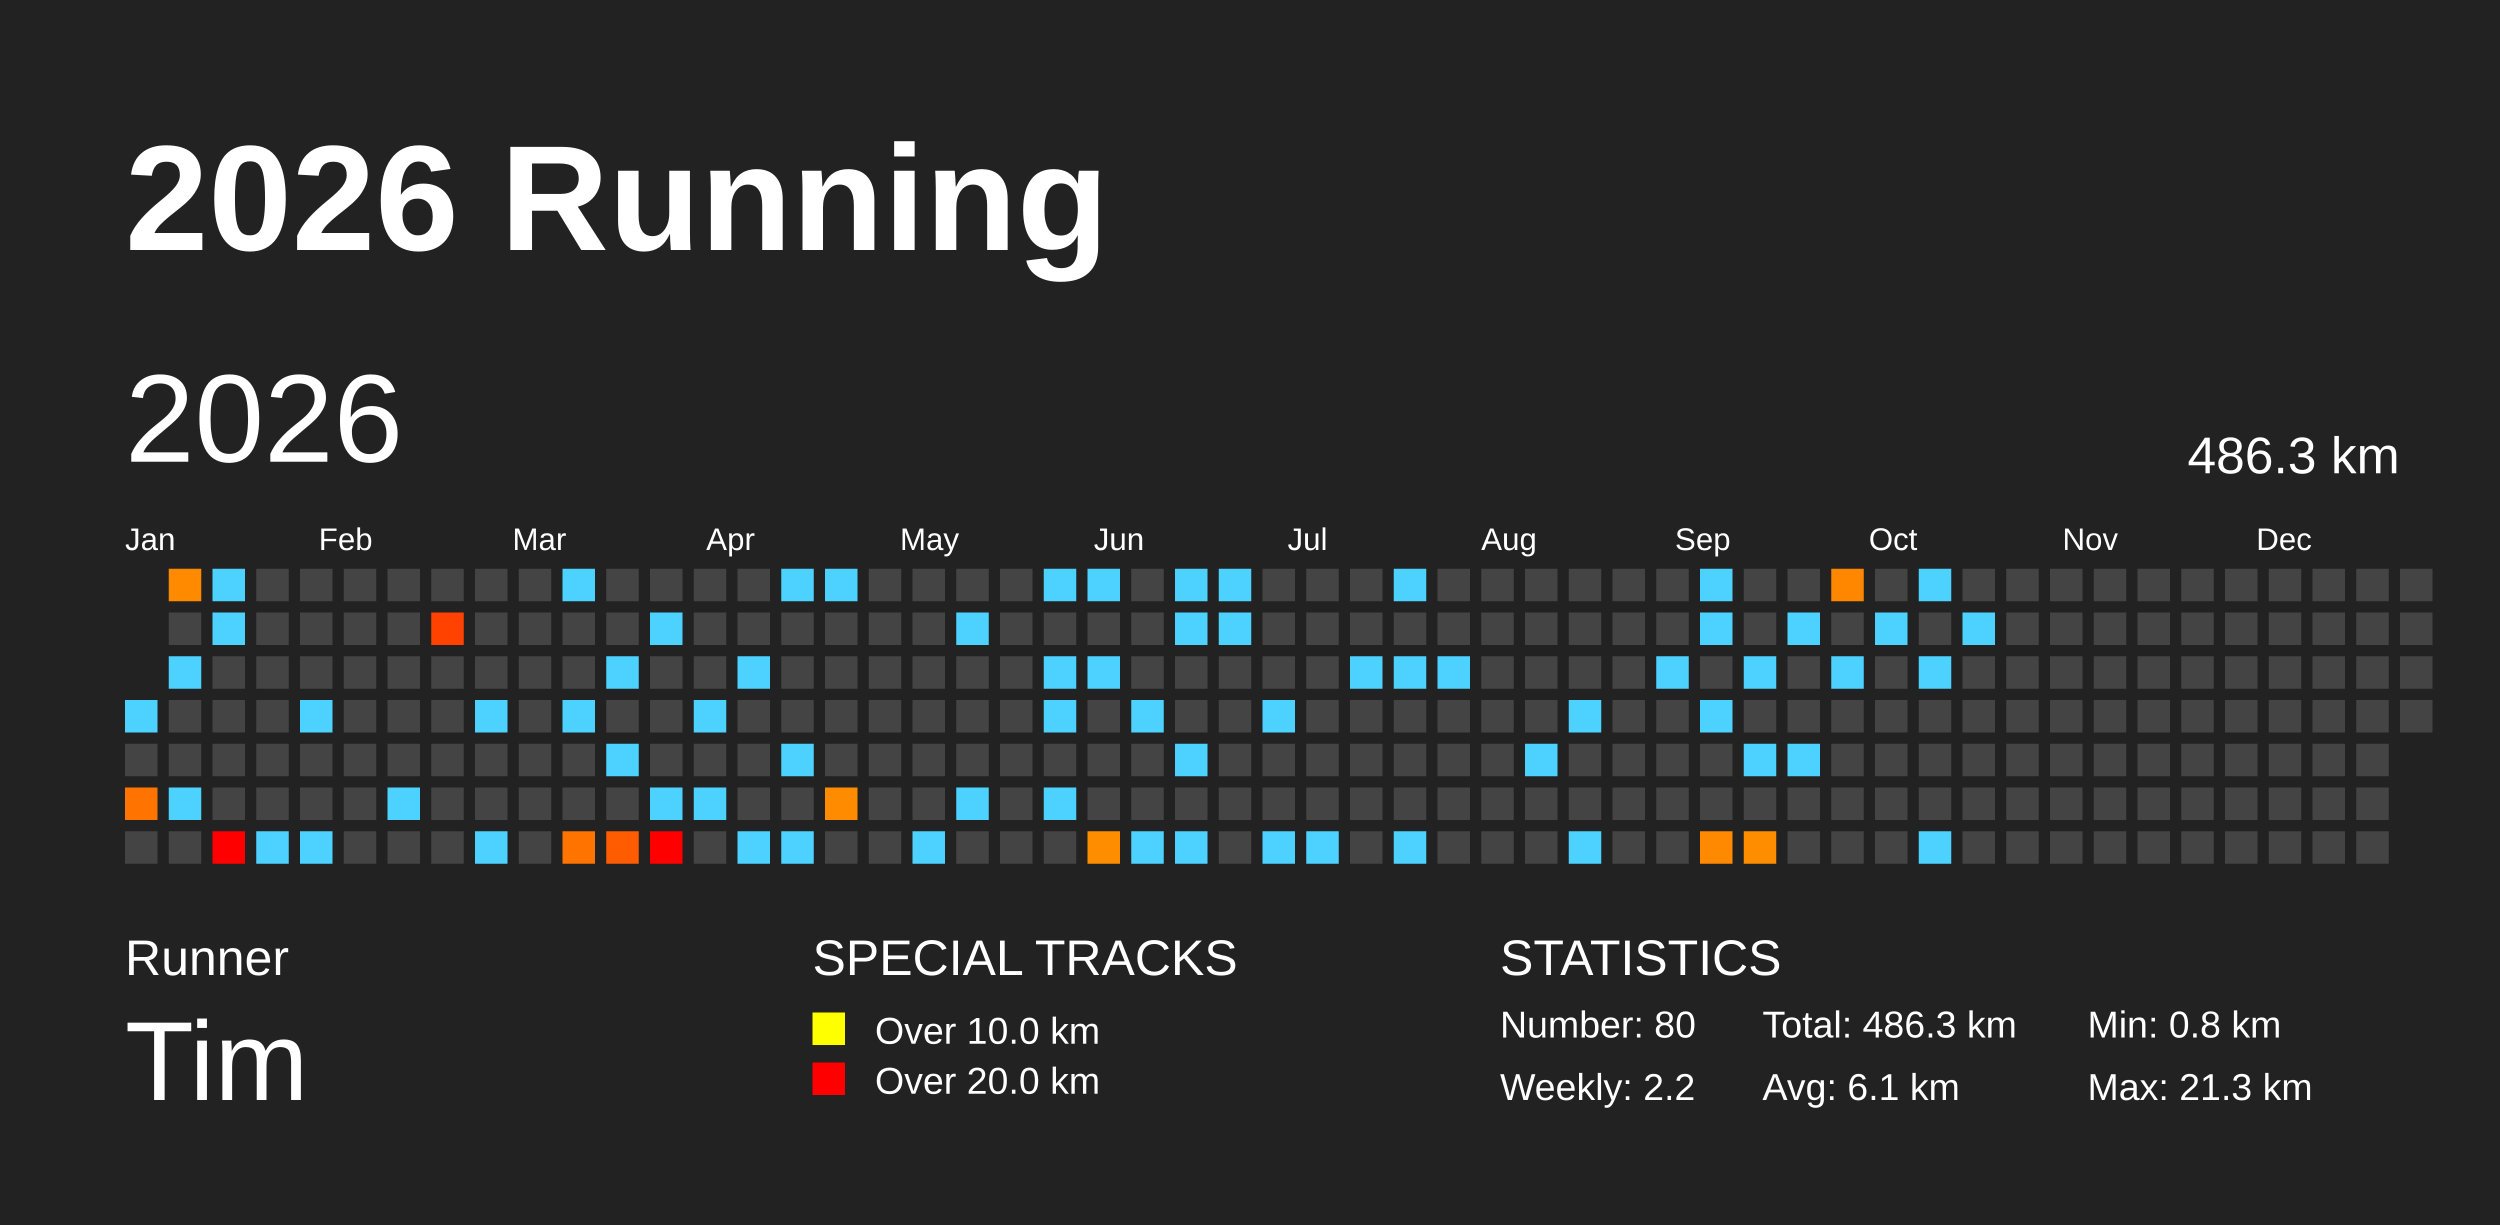
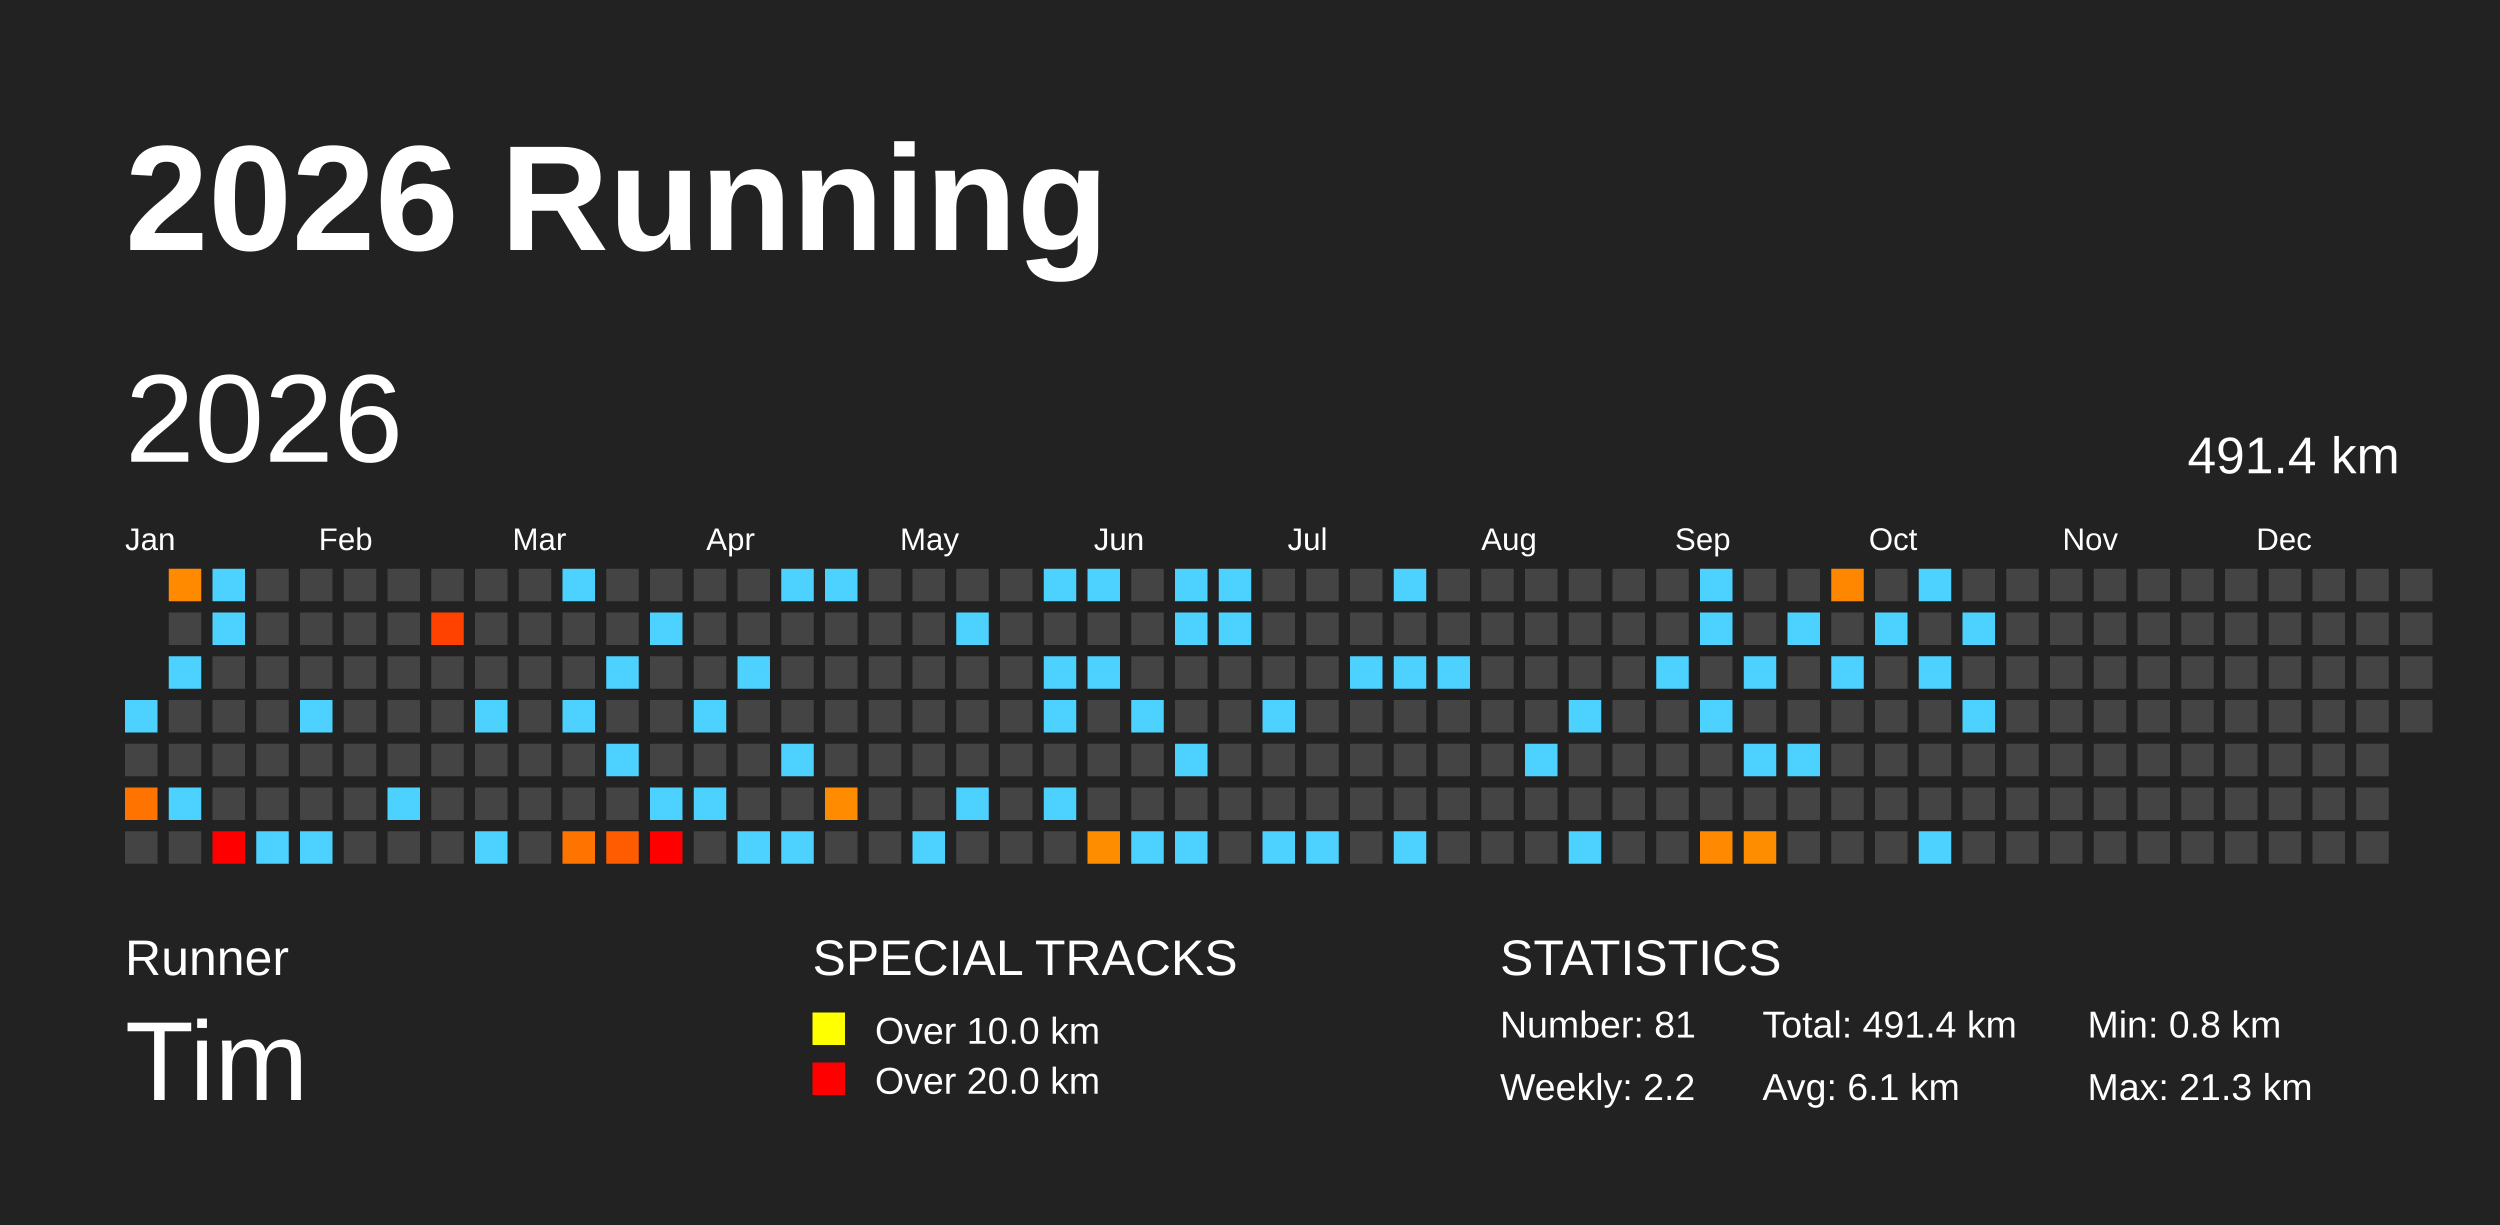
<svg xmlns="http://www.w3.org/2000/svg" baseProfile="full" height="98mm" version="1.1" viewBox="0,0,200,98" width="200mm">
  <defs />
  <rect fill="#222222" height="98" width="200" x="0" y="0" />
  <text fill="#FFFFFF" style="font-size:12px; font-family:Arial; font-weight:bold;" x="10" y="20">2026 Running</text>
  <text fill="#FFFFFF" style="font-size:4px; font-family:Arial" x="10" y="78">Runner</text>
  <text fill="#FFFFFF" style="font-size:9px; font-family:Arial" x="10" y="88">Tim</text>
  <text fill="#FFFFFF" style="font-size:4px; font-family:Arial" x="65" y="78">SPECIAL TRACKS</text>
  <rect fill="yellow" height="2.6" width="2.6" x="65" y="81" />
  <text fill="#FFFFFF" style="font-size:3px; font-family:Arial" x="70" y="83.5">Over 10.0 km</text>
  <rect fill="red" height="2.6" width="2.6" x="65" y="85" />
  <text fill="#FFFFFF" style="font-size:3px; font-family:Arial" x="70" y="87.5">Over 20.0 km</text>
  <text fill="#FFFFFF" style="font-size:4px; font-family:Arial" x="120" y="78">STATISTICS</text>
-   <text fill="#FFFFFF" style="font-size:3px; font-family:Arial" x="120" y="83">Number: 80</text>
+   <text fill="#FFFFFF" style="font-size:3px; font-family:Arial" x="120" y="83">Number: 81</text>
  <text fill="#FFFFFF" style="font-size:3px; font-family:Arial" x="120" y="88">Weekly: 2.2</text>
-   <text fill="#FFFFFF" style="font-size:3px; font-family:Arial" x="141" y="83">Total: 486.3 km</text>
+   <text fill="#FFFFFF" style="font-size:3px; font-family:Arial" x="141" y="83">Total: 491.4 km</text>
  <text fill="#FFFFFF" style="font-size:3px; font-family:Arial" x="141" y="88">Avg: 6.1 km</text>
  <text fill="#FFFFFF" style="font-size:3px; font-family:Arial" x="167" y="83">Min: 0.8 km</text>
  <text fill="#FFFFFF" style="font-size:3px; font-family:Arial" x="167" y="88">Max: 21.3 km</text>
  <text dominant-baseline="hanging" fill="#FFFFFF" style="font-size:10.0px; font-family:Arial;" x="10" y="30">2026</text>
-   <text dominant-baseline="hanging" fill="#FFFFFF" style="font-size:4.125px; font-family:Arial;" x="175" y="35">486.3 km</text>
+   <text dominant-baseline="hanging" fill="#FFFFFF" style="font-size:4.125px; font-family:Arial;" x="175" y="35">491.4 km</text>
  <text fill="#FFFFFF" style="font-size:2.5px; font-family:Arial" x="10.0" y="44">Jan</text>
  <text fill="#FFFFFF" style="font-size:2.5px; font-family:Arial" x="25.5" y="44">Feb</text>
  <text fill="#FFFFFF" style="font-size:2.5px; font-family:Arial" x="41.0" y="44">Mar</text>
  <text fill="#FFFFFF" style="font-size:2.5px; font-family:Arial" x="56.5" y="44">Apr</text>
  <text fill="#FFFFFF" style="font-size:2.5px; font-family:Arial" x="72.0" y="44">May</text>
  <text fill="#FFFFFF" style="font-size:2.5px; font-family:Arial" x="87.5" y="44">Jun</text>
  <text fill="#FFFFFF" style="font-size:2.5px; font-family:Arial" x="103.0" y="44">Jul</text>
  <text fill="#FFFFFF" style="font-size:2.5px; font-family:Arial" x="118.5" y="44">Aug</text>
  <text fill="#FFFFFF" style="font-size:2.5px; font-family:Arial" x="134.0" y="44">Sep</text>
  <text fill="#FFFFFF" style="font-size:2.5px; font-family:Arial" x="149.5" y="44">Oct</text>
  <text fill="#FFFFFF" style="font-size:2.5px; font-family:Arial" x="165.0" y="44">Nov</text>
  <text fill="#FFFFFF" style="font-size:2.5px; font-family:Arial" x="180.5" y="44">Dec</text>
  <rect fill="#4dd2ff" height="2.6" width="2.6" x="10.0" y="56.0" />
  <rect fill="#444444" height="2.6" width="2.6" x="10.0" y="59.5" />
  <rect fill="#ff7400" height="2.6" width="2.6" x="10.0" y="63.0" />
  <rect fill="#444444" height="2.6" width="2.6" x="10.0" y="66.5" />
  <rect fill="#ff8a00" height="2.6" width="2.6" x="13.5" y="45.5" />
  <rect fill="#444444" height="2.6" width="2.6" x="13.5" y="49.0" />
  <rect fill="#4dd2ff" height="2.6" width="2.6" x="13.5" y="52.5" />
  <rect fill="#444444" height="2.6" width="2.6" x="13.5" y="56.0" />
  <rect fill="#444444" height="2.6" width="2.6" x="13.5" y="59.5" />
  <rect fill="#4dd2ff" height="2.6" width="2.6" x="13.5" y="63.0" />
  <rect fill="#444444" height="2.6" width="2.6" x="13.5" y="66.5" />
  <rect fill="#4dd2ff" height="2.6" width="2.6" x="17.0" y="45.5" />
  <rect fill="#4dd2ff" height="2.6" width="2.6" x="17.0" y="49.0" />
  <rect fill="#444444" height="2.6" width="2.6" x="17.0" y="52.5" />
  <rect fill="#444444" height="2.6" width="2.6" x="17.0" y="56.0" />
  <rect fill="#444444" height="2.6" width="2.6" x="17.0" y="59.5" />
  <rect fill="#444444" height="2.6" width="2.6" x="17.0" y="63.0" />
  <rect fill="red" height="2.6" width="2.6" x="17.0" y="66.5" />
  <rect fill="#444444" height="2.6" width="2.6" x="20.5" y="45.5" />
  <rect fill="#444444" height="2.6" width="2.6" x="20.5" y="49.0" />
  <rect fill="#444444" height="2.6" width="2.6" x="20.5" y="52.5" />
  <rect fill="#444444" height="2.6" width="2.6" x="20.5" y="56.0" />
  <rect fill="#444444" height="2.6" width="2.6" x="20.5" y="59.5" />
  <rect fill="#444444" height="2.6" width="2.6" x="20.5" y="63.0" />
  <rect fill="#4dd2ff" height="2.6" width="2.6" x="20.5" y="66.5" />
  <rect fill="#444444" height="2.6" width="2.6" x="24.0" y="45.5" />
  <rect fill="#444444" height="2.6" width="2.6" x="24.0" y="49.0" />
  <rect fill="#444444" height="2.6" width="2.6" x="24.0" y="52.5" />
  <rect fill="#4dd2ff" height="2.6" width="2.6" x="24.0" y="56.0" />
  <rect fill="#444444" height="2.6" width="2.6" x="24.0" y="59.5" />
  <rect fill="#444444" height="2.6" width="2.6" x="24.0" y="63.0" />
  <rect fill="#4dd2ff" height="2.6" width="2.6" x="24.0" y="66.5" />
  <rect fill="#444444" height="2.6" width="2.6" x="27.5" y="45.5" />
  <rect fill="#444444" height="2.6" width="2.6" x="27.5" y="49.0" />
  <rect fill="#444444" height="2.6" width="2.6" x="27.5" y="52.5" />
  <rect fill="#444444" height="2.6" width="2.6" x="27.5" y="56.0" />
  <rect fill="#444444" height="2.6" width="2.6" x="27.5" y="59.5" />
  <rect fill="#444444" height="2.6" width="2.6" x="27.5" y="63.0" />
  <rect fill="#444444" height="2.6" width="2.6" x="27.5" y="66.5" />
  <rect fill="#444444" height="2.6" width="2.6" x="31.0" y="45.5" />
  <rect fill="#444444" height="2.6" width="2.6" x="31.0" y="49.0" />
  <rect fill="#444444" height="2.6" width="2.6" x="31.0" y="52.5" />
  <rect fill="#444444" height="2.6" width="2.6" x="31.0" y="56.0" />
  <rect fill="#444444" height="2.6" width="2.6" x="31.0" y="59.5" />
  <rect fill="#4dd2ff" height="2.6" width="2.6" x="31.0" y="63.0" />
  <rect fill="#444444" height="2.6" width="2.6" x="31.0" y="66.5" />
  <rect fill="#444444" height="2.6" width="2.6" x="34.5" y="45.5" />
  <rect fill="#ff4200" height="2.6" width="2.6" x="34.5" y="49.0" />
  <rect fill="#444444" height="2.6" width="2.6" x="34.5" y="52.5" />
  <rect fill="#444444" height="2.6" width="2.6" x="34.5" y="56.0" />
  <rect fill="#444444" height="2.6" width="2.6" x="34.5" y="59.5" />
  <rect fill="#444444" height="2.6" width="2.6" x="34.5" y="63.0" />
  <rect fill="#444444" height="2.6" width="2.6" x="34.5" y="66.5" />
  <rect fill="#444444" height="2.6" width="2.6" x="38.0" y="45.5" />
  <rect fill="#444444" height="2.6" width="2.6" x="38.0" y="49.0" />
  <rect fill="#444444" height="2.6" width="2.6" x="38.0" y="52.5" />
  <rect fill="#4dd2ff" height="2.6" width="2.6" x="38.0" y="56.0" />
  <rect fill="#444444" height="2.6" width="2.6" x="38.0" y="59.5" />
  <rect fill="#444444" height="2.6" width="2.6" x="38.0" y="63.0" />
  <rect fill="#4dd2ff" height="2.6" width="2.6" x="38.0" y="66.5" />
  <rect fill="#444444" height="2.6" width="2.6" x="41.5" y="45.5" />
  <rect fill="#444444" height="2.6" width="2.6" x="41.5" y="49.0" />
  <rect fill="#444444" height="2.6" width="2.6" x="41.5" y="52.5" />
  <rect fill="#444444" height="2.6" width="2.6" x="41.5" y="56.0" />
  <rect fill="#444444" height="2.6" width="2.6" x="41.5" y="59.5" />
  <rect fill="#444444" height="2.6" width="2.6" x="41.5" y="63.0" />
  <rect fill="#444444" height="2.6" width="2.6" x="41.5" y="66.5" />
  <rect fill="#4dd2ff" height="2.6" width="2.6" x="45.0" y="45.5" />
  <rect fill="#444444" height="2.6" width="2.6" x="45.0" y="49.0" />
  <rect fill="#444444" height="2.6" width="2.6" x="45.0" y="52.5" />
  <rect fill="#4dd2ff" height="2.6" width="2.6" x="45.0" y="56.0" />
  <rect fill="#444444" height="2.6" width="2.6" x="45.0" y="59.5" />
  <rect fill="#444444" height="2.6" width="2.6" x="45.0" y="63.0" />
  <rect fill="#ff7400" height="2.6" width="2.6" x="45.0" y="66.5" />
  <rect fill="#444444" height="2.6" width="2.6" x="48.5" y="45.5" />
  <rect fill="#444444" height="2.6" width="2.6" x="48.5" y="49.0" />
  <rect fill="#4dd2ff" height="2.6" width="2.6" x="48.5" y="52.5" />
  <rect fill="#444444" height="2.6" width="2.6" x="48.5" y="56.0" />
  <rect fill="#4dd2ff" height="2.6" width="2.6" x="48.5" y="59.5" />
  <rect fill="#444444" height="2.6" width="2.6" x="48.5" y="63.0" />
  <rect fill="#ff5b00" height="2.6" width="2.6" x="48.5" y="66.5" />
  <rect fill="#444444" height="2.6" width="2.6" x="52.0" y="45.5" />
  <rect fill="#4dd2ff" height="2.6" width="2.6" x="52.0" y="49.0" />
  <rect fill="#444444" height="2.6" width="2.6" x="52.0" y="52.5" />
  <rect fill="#444444" height="2.6" width="2.6" x="52.0" y="56.0" />
  <rect fill="#444444" height="2.6" width="2.6" x="52.0" y="59.5" />
  <rect fill="#4dd2ff" height="2.6" width="2.6" x="52.0" y="63.0" />
  <rect fill="red" height="2.6" width="2.6" x="52.0" y="66.5" />
  <rect fill="#444444" height="2.6" width="2.6" x="55.5" y="45.5" />
  <rect fill="#444444" height="2.6" width="2.6" x="55.5" y="49.0" />
  <rect fill="#444444" height="2.6" width="2.6" x="55.5" y="52.5" />
  <rect fill="#4dd2ff" height="2.6" width="2.6" x="55.5" y="56.0" />
  <rect fill="#444444" height="2.6" width="2.6" x="55.5" y="59.5" />
  <rect fill="#4dd2ff" height="2.6" width="2.6" x="55.5" y="63.0" />
  <rect fill="#444444" height="2.6" width="2.6" x="55.5" y="66.5" />
  <rect fill="#444444" height="2.6" width="2.6" x="59.0" y="45.5" />
  <rect fill="#444444" height="2.6" width="2.6" x="59.0" y="49.0" />
  <rect fill="#4dd2ff" height="2.6" width="2.6" x="59.0" y="52.5" />
  <rect fill="#444444" height="2.6" width="2.6" x="59.0" y="56.0" />
  <rect fill="#444444" height="2.6" width="2.6" x="59.0" y="59.5" />
  <rect fill="#444444" height="2.6" width="2.6" x="59.0" y="63.0" />
  <rect fill="#4dd2ff" height="2.6" width="2.6" x="59.0" y="66.5" />
  <rect fill="#4dd2ff" height="2.6" width="2.6" x="62.5" y="45.5" />
  <rect fill="#444444" height="2.6" width="2.6" x="62.5" y="49.0" />
  <rect fill="#444444" height="2.6" width="2.6" x="62.5" y="52.5" />
  <rect fill="#444444" height="2.6" width="2.6" x="62.5" y="56.0" />
  <rect fill="#4dd2ff" height="2.6" width="2.6" x="62.5" y="59.5" />
  <rect fill="#444444" height="2.6" width="2.6" x="62.5" y="63.0" />
  <rect fill="#4dd2ff" height="2.6" width="2.6" x="62.5" y="66.5" />
  <rect fill="#4dd2ff" height="2.6" width="2.6" x="66.0" y="45.5" />
  <rect fill="#444444" height="2.6" width="2.6" x="66.0" y="49.0" />
  <rect fill="#444444" height="2.6" width="2.6" x="66.0" y="52.5" />
  <rect fill="#444444" height="2.6" width="2.6" x="66.0" y="56.0" />
  <rect fill="#444444" height="2.6" width="2.6" x="66.0" y="59.5" />
  <rect fill="#ff8c00" height="2.6" width="2.6" x="66.0" y="63.0" />
  <rect fill="#444444" height="2.6" width="2.6" x="66.0" y="66.5" />
  <rect fill="#444444" height="2.6" width="2.6" x="69.5" y="45.5" />
  <rect fill="#444444" height="2.6" width="2.6" x="69.5" y="49.0" />
  <rect fill="#444444" height="2.6" width="2.6" x="69.5" y="52.5" />
  <rect fill="#444444" height="2.6" width="2.6" x="69.5" y="56.0" />
  <rect fill="#444444" height="2.6" width="2.6" x="69.5" y="59.5" />
  <rect fill="#444444" height="2.6" width="2.6" x="69.5" y="63.0" />
  <rect fill="#444444" height="2.6" width="2.6" x="69.5" y="66.5" />
  <rect fill="#444444" height="2.6" width="2.6" x="73.0" y="45.5" />
  <rect fill="#444444" height="2.6" width="2.6" x="73.0" y="49.0" />
  <rect fill="#444444" height="2.6" width="2.6" x="73.0" y="52.5" />
  <rect fill="#444444" height="2.6" width="2.6" x="73.0" y="56.0" />
  <rect fill="#444444" height="2.6" width="2.6" x="73.0" y="59.5" />
  <rect fill="#444444" height="2.6" width="2.6" x="73.0" y="63.0" />
  <rect fill="#4dd2ff" height="2.6" width="2.6" x="73.0" y="66.5" />
  <rect fill="#444444" height="2.6" width="2.6" x="76.5" y="45.5" />
  <rect fill="#4dd2ff" height="2.6" width="2.6" x="76.5" y="49.0" />
  <rect fill="#444444" height="2.6" width="2.6" x="76.5" y="52.5" />
  <rect fill="#444444" height="2.6" width="2.6" x="76.5" y="56.0" />
  <rect fill="#444444" height="2.6" width="2.6" x="76.5" y="59.5" />
  <rect fill="#4dd2ff" height="2.6" width="2.6" x="76.5" y="63.0" />
  <rect fill="#444444" height="2.6" width="2.6" x="76.5" y="66.5" />
  <rect fill="#444444" height="2.6" width="2.6" x="80.0" y="45.5" />
  <rect fill="#444444" height="2.6" width="2.6" x="80.0" y="49.0" />
  <rect fill="#444444" height="2.6" width="2.6" x="80.0" y="52.5" />
  <rect fill="#444444" height="2.6" width="2.6" x="80.0" y="56.0" />
  <rect fill="#444444" height="2.6" width="2.6" x="80.0" y="59.5" />
  <rect fill="#444444" height="2.6" width="2.6" x="80.0" y="63.0" />
  <rect fill="#444444" height="2.6" width="2.6" x="80.0" y="66.5" />
  <rect fill="#4dd2ff" height="2.6" width="2.6" x="83.5" y="45.5" />
  <rect fill="#444444" height="2.6" width="2.6" x="83.5" y="49.0" />
  <rect fill="#4dd2ff" height="2.6" width="2.6" x="83.5" y="52.5" />
  <rect fill="#4dd2ff" height="2.6" width="2.6" x="83.5" y="56.0" />
  <rect fill="#444444" height="2.6" width="2.6" x="83.5" y="59.5" />
  <rect fill="#4dd2ff" height="2.6" width="2.6" x="83.5" y="63.0" />
  <rect fill="#444444" height="2.6" width="2.6" x="83.5" y="66.5" />
  <rect fill="#4dd2ff" height="2.6" width="2.6" x="87.0" y="45.5" />
  <rect fill="#444444" height="2.6" width="2.6" x="87.0" y="49.0" />
  <rect fill="#4dd2ff" height="2.6" width="2.6" x="87.0" y="52.5" />
  <rect fill="#444444" height="2.6" width="2.6" x="87.0" y="56.0" />
  <rect fill="#444444" height="2.6" width="2.6" x="87.0" y="59.5" />
  <rect fill="#444444" height="2.6" width="2.6" x="87.0" y="63.0" />
  <rect fill="#ff8d00" height="2.6" width="2.6" x="87.0" y="66.5" />
  <rect fill="#444444" height="2.6" width="2.6" x="90.5" y="45.5" />
  <rect fill="#444444" height="2.6" width="2.6" x="90.5" y="49.0" />
  <rect fill="#444444" height="2.6" width="2.6" x="90.5" y="52.5" />
  <rect fill="#4dd2ff" height="2.6" width="2.6" x="90.5" y="56.0" />
  <rect fill="#444444" height="2.6" width="2.6" x="90.5" y="59.5" />
  <rect fill="#444444" height="2.6" width="2.6" x="90.5" y="63.0" />
  <rect fill="#4dd2ff" height="2.6" width="2.6" x="90.5" y="66.5" />
  <rect fill="#4dd2ff" height="2.6" width="2.6" x="94.0" y="45.5" />
  <rect fill="#4dd2ff" height="2.6" width="2.6" x="94.0" y="49.0" />
  <rect fill="#444444" height="2.6" width="2.6" x="94.0" y="52.5" />
  <rect fill="#444444" height="2.6" width="2.6" x="94.0" y="56.0" />
  <rect fill="#4dd2ff" height="2.6" width="2.6" x="94.0" y="59.5" />
  <rect fill="#444444" height="2.6" width="2.6" x="94.0" y="63.0" />
  <rect fill="#4dd2ff" height="2.6" width="2.6" x="94.0" y="66.5" />
  <rect fill="#4dd2ff" height="2.6" width="2.6" x="97.5" y="45.5" />
  <rect fill="#4dd2ff" height="2.6" width="2.6" x="97.5" y="49.0" />
  <rect fill="#444444" height="2.6" width="2.6" x="97.5" y="52.5" />
  <rect fill="#444444" height="2.6" width="2.6" x="97.5" y="56.0" />
  <rect fill="#444444" height="2.6" width="2.6" x="97.5" y="59.5" />
  <rect fill="#444444" height="2.6" width="2.6" x="97.5" y="63.0" />
  <rect fill="#444444" height="2.6" width="2.6" x="97.5" y="66.5" />
  <rect fill="#444444" height="2.6" width="2.6" x="101.0" y="45.5" />
  <rect fill="#444444" height="2.6" width="2.6" x="101.0" y="49.0" />
  <rect fill="#444444" height="2.6" width="2.6" x="101.0" y="52.5" />
  <rect fill="#4dd2ff" height="2.6" width="2.6" x="101.0" y="56.0" />
  <rect fill="#444444" height="2.6" width="2.6" x="101.0" y="59.5" />
  <rect fill="#444444" height="2.6" width="2.6" x="101.0" y="63.0" />
  <rect fill="#4dd2ff" height="2.6" width="2.6" x="101.0" y="66.5" />
  <rect fill="#444444" height="2.6" width="2.6" x="104.5" y="45.5" />
  <rect fill="#444444" height="2.6" width="2.6" x="104.5" y="49.0" />
  <rect fill="#444444" height="2.6" width="2.6" x="104.5" y="52.5" />
  <rect fill="#444444" height="2.6" width="2.6" x="104.5" y="56.0" />
  <rect fill="#444444" height="2.6" width="2.6" x="104.5" y="59.5" />
  <rect fill="#444444" height="2.6" width="2.6" x="104.5" y="63.0" />
  <rect fill="#4dd2ff" height="2.6" width="2.6" x="104.5" y="66.5" />
  <rect fill="#444444" height="2.6" width="2.6" x="108.0" y="45.5" />
  <rect fill="#444444" height="2.6" width="2.6" x="108.0" y="49.0" />
  <rect fill="#4dd2ff" height="2.6" width="2.6" x="108.0" y="52.5" />
  <rect fill="#444444" height="2.6" width="2.6" x="108.0" y="56.0" />
  <rect fill="#444444" height="2.6" width="2.6" x="108.0" y="59.5" />
  <rect fill="#444444" height="2.6" width="2.6" x="108.0" y="63.0" />
  <rect fill="#444444" height="2.6" width="2.6" x="108.0" y="66.5" />
  <rect fill="#4dd2ff" height="2.6" width="2.6" x="111.5" y="45.5" />
  <rect fill="#444444" height="2.6" width="2.6" x="111.5" y="49.0" />
  <rect fill="#4dd2ff" height="2.6" width="2.6" x="111.5" y="52.5" />
  <rect fill="#444444" height="2.6" width="2.6" x="111.5" y="56.0" />
  <rect fill="#444444" height="2.6" width="2.6" x="111.5" y="59.5" />
  <rect fill="#444444" height="2.6" width="2.6" x="111.5" y="63.0" />
  <rect fill="#4dd2ff" height="2.6" width="2.6" x="111.5" y="66.5" />
  <rect fill="#444444" height="2.6" width="2.6" x="115.0" y="45.5" />
  <rect fill="#444444" height="2.6" width="2.6" x="115.0" y="49.0" />
  <rect fill="#4dd2ff" height="2.6" width="2.6" x="115.0" y="52.5" />
  <rect fill="#444444" height="2.6" width="2.6" x="115.0" y="56.0" />
  <rect fill="#444444" height="2.6" width="2.6" x="115.0" y="59.5" />
  <rect fill="#444444" height="2.6" width="2.6" x="115.0" y="63.0" />
  <rect fill="#444444" height="2.6" width="2.6" x="115.0" y="66.5" />
  <rect fill="#444444" height="2.6" width="2.6" x="118.5" y="45.5" />
  <rect fill="#444444" height="2.6" width="2.6" x="118.5" y="49.0" />
  <rect fill="#444444" height="2.6" width="2.6" x="118.5" y="52.5" />
  <rect fill="#444444" height="2.6" width="2.6" x="118.5" y="56.0" />
  <rect fill="#444444" height="2.6" width="2.6" x="118.5" y="59.5" />
  <rect fill="#444444" height="2.6" width="2.6" x="118.5" y="63.0" />
  <rect fill="#444444" height="2.6" width="2.6" x="118.5" y="66.5" />
  <rect fill="#444444" height="2.6" width="2.6" x="122.0" y="45.5" />
  <rect fill="#444444" height="2.6" width="2.6" x="122.0" y="49.0" />
  <rect fill="#444444" height="2.6" width="2.6" x="122.0" y="52.5" />
  <rect fill="#444444" height="2.6" width="2.6" x="122.0" y="56.0" />
  <rect fill="#4dd2ff" height="2.6" width="2.6" x="122.0" y="59.5" />
  <rect fill="#444444" height="2.6" width="2.6" x="122.0" y="63.0" />
  <rect fill="#444444" height="2.6" width="2.6" x="122.0" y="66.5" />
  <rect fill="#444444" height="2.6" width="2.6" x="125.5" y="45.5" />
  <rect fill="#444444" height="2.6" width="2.6" x="125.5" y="49.0" />
  <rect fill="#444444" height="2.6" width="2.6" x="125.5" y="52.5" />
  <rect fill="#4dd2ff" height="2.6" width="2.6" x="125.5" y="56.0" />
  <rect fill="#444444" height="2.6" width="2.6" x="125.5" y="59.5" />
  <rect fill="#444444" height="2.6" width="2.6" x="125.5" y="63.0" />
  <rect fill="#4dd2ff" height="2.6" width="2.6" x="125.5" y="66.5" />
  <rect fill="#444444" height="2.6" width="2.6" x="129.0" y="45.5" />
  <rect fill="#444444" height="2.6" width="2.6" x="129.0" y="49.0" />
  <rect fill="#444444" height="2.6" width="2.6" x="129.0" y="52.5" />
  <rect fill="#444444" height="2.6" width="2.6" x="129.0" y="56.0" />
  <rect fill="#444444" height="2.6" width="2.6" x="129.0" y="59.5" />
  <rect fill="#444444" height="2.6" width="2.6" x="129.0" y="63.0" />
  <rect fill="#444444" height="2.6" width="2.6" x="129.0" y="66.5" />
  <rect fill="#444444" height="2.6" width="2.6" x="132.5" y="45.5" />
  <rect fill="#444444" height="2.6" width="2.6" x="132.5" y="49.0" />
  <rect fill="#4dd2ff" height="2.6" width="2.6" x="132.5" y="52.5" />
  <rect fill="#444444" height="2.6" width="2.6" x="132.5" y="56.0" />
  <rect fill="#444444" height="2.6" width="2.6" x="132.5" y="59.5" />
  <rect fill="#444444" height="2.6" width="2.6" x="132.5" y="63.0" />
  <rect fill="#444444" height="2.6" width="2.6" x="132.5" y="66.5" />
  <rect fill="#4dd2ff" height="2.6" width="2.6" x="136.0" y="45.5" />
  <rect fill="#4dd2ff" height="2.6" width="2.6" x="136.0" y="49.0" />
  <rect fill="#444444" height="2.6" width="2.6" x="136.0" y="52.5" />
  <rect fill="#4dd2ff" height="2.6" width="2.6" x="136.0" y="56.0" />
  <rect fill="#444444" height="2.6" width="2.6" x="136.0" y="59.5" />
  <rect fill="#444444" height="2.6" width="2.6" x="136.0" y="63.0" />
  <rect fill="#ff8900" height="2.6" width="2.6" x="136.0" y="66.5" />
  <rect fill="#444444" height="2.6" width="2.6" x="139.5" y="45.5" />
  <rect fill="#444444" height="2.6" width="2.6" x="139.5" y="49.0" />
  <rect fill="#4dd2ff" height="2.6" width="2.6" x="139.5" y="52.5" />
  <rect fill="#444444" height="2.6" width="2.6" x="139.5" y="56.0" />
  <rect fill="#4dd2ff" height="2.6" width="2.6" x="139.5" y="59.5" />
  <rect fill="#444444" height="2.6" width="2.6" x="139.5" y="63.0" />
  <rect fill="#ff8d00" height="2.6" width="2.6" x="139.5" y="66.5" />
  <rect fill="#444444" height="2.6" width="2.6" x="143.0" y="45.5" />
  <rect fill="#4dd2ff" height="2.6" width="2.6" x="143.0" y="49.0" />
  <rect fill="#444444" height="2.6" width="2.6" x="143.0" y="52.5" />
  <rect fill="#444444" height="2.6" width="2.6" x="143.0" y="56.0" />
  <rect fill="#4dd2ff" height="2.6" width="2.6" x="143.0" y="59.5" />
  <rect fill="#444444" height="2.6" width="2.6" x="143.0" y="63.0" />
  <rect fill="#444444" height="2.6" width="2.6" x="143.0" y="66.5" />
  <rect fill="#ff8700" height="2.6" width="2.6" x="146.5" y="45.5" />
  <rect fill="#444444" height="2.6" width="2.6" x="146.5" y="49.0" />
  <rect fill="#4dd2ff" height="2.6" width="2.6" x="146.5" y="52.5" />
  <rect fill="#444444" height="2.6" width="2.6" x="146.5" y="56.0" />
  <rect fill="#444444" height="2.6" width="2.6" x="146.5" y="59.5" />
  <rect fill="#444444" height="2.6" width="2.6" x="146.5" y="63.0" />
  <rect fill="#444444" height="2.6" width="2.6" x="146.5" y="66.5" />
  <rect fill="#444444" height="2.6" width="2.6" x="150.0" y="45.5" />
  <rect fill="#4dd2ff" height="2.6" width="2.6" x="150.0" y="49.0" />
  <rect fill="#444444" height="2.6" width="2.6" x="150.0" y="52.5" />
  <rect fill="#444444" height="2.6" width="2.6" x="150.0" y="56.0" />
  <rect fill="#444444" height="2.6" width="2.6" x="150.0" y="59.5" />
  <rect fill="#444444" height="2.6" width="2.6" x="150.0" y="63.0" />
  <rect fill="#444444" height="2.6" width="2.6" x="150.0" y="66.5" />
  <rect fill="#4dd2ff" height="2.6" width="2.6" x="153.5" y="45.5" />
  <rect fill="#444444" height="2.6" width="2.6" x="153.5" y="49.0" />
  <rect fill="#4dd2ff" height="2.6" width="2.6" x="153.5" y="52.5" />
  <rect fill="#444444" height="2.6" width="2.6" x="153.5" y="56.0" />
  <rect fill="#444444" height="2.6" width="2.6" x="153.5" y="59.5" />
  <rect fill="#444444" height="2.6" width="2.6" x="153.5" y="63.0" />
  <rect fill="#4dd2ff" height="2.6" width="2.6" x="153.5" y="66.5" />
  <rect fill="#444444" height="2.6" width="2.6" x="157.0" y="45.5" />
  <rect fill="#4dd2ff" height="2.6" width="2.6" x="157.0" y="49.0" />
  <rect fill="#444444" height="2.6" width="2.6" x="157.0" y="52.5" />
-   <rect fill="#444444" height="2.6" width="2.6" x="157.0" y="56.0" />
+   <rect fill="#4dd2ff" height="2.6" width="2.6" x="157.0" y="56.0" />
  <rect fill="#444444" height="2.6" width="2.6" x="157.0" y="59.5" />
  <rect fill="#444444" height="2.6" width="2.6" x="157.0" y="63.0" />
  <rect fill="#444444" height="2.6" width="2.6" x="157.0" y="66.5" />
  <rect fill="#444444" height="2.6" width="2.6" x="160.5" y="45.5" />
  <rect fill="#444444" height="2.6" width="2.6" x="160.5" y="49.0" />
  <rect fill="#444444" height="2.6" width="2.6" x="160.5" y="52.5" />
  <rect fill="#444444" height="2.6" width="2.6" x="160.5" y="56.0" />
  <rect fill="#444444" height="2.6" width="2.6" x="160.5" y="59.5" />
  <rect fill="#444444" height="2.6" width="2.6" x="160.5" y="63.0" />
  <rect fill="#444444" height="2.6" width="2.6" x="160.5" y="66.5" />
  <rect fill="#444444" height="2.6" width="2.6" x="164.0" y="45.5" />
  <rect fill="#444444" height="2.6" width="2.6" x="164.0" y="49.0" />
  <rect fill="#444444" height="2.6" width="2.6" x="164.0" y="52.5" />
  <rect fill="#444444" height="2.6" width="2.6" x="164.0" y="56.0" />
  <rect fill="#444444" height="2.6" width="2.6" x="164.0" y="59.5" />
  <rect fill="#444444" height="2.6" width="2.6" x="164.0" y="63.0" />
  <rect fill="#444444" height="2.6" width="2.6" x="164.0" y="66.5" />
  <rect fill="#444444" height="2.6" width="2.6" x="167.5" y="45.5" />
  <rect fill="#444444" height="2.6" width="2.6" x="167.5" y="49.0" />
  <rect fill="#444444" height="2.6" width="2.6" x="167.5" y="52.5" />
  <rect fill="#444444" height="2.6" width="2.6" x="167.5" y="56.0" />
  <rect fill="#444444" height="2.6" width="2.6" x="167.5" y="59.5" />
  <rect fill="#444444" height="2.6" width="2.6" x="167.5" y="63.0" />
  <rect fill="#444444" height="2.6" width="2.6" x="167.5" y="66.5" />
  <rect fill="#444444" height="2.6" width="2.6" x="171.0" y="45.5" />
  <rect fill="#444444" height="2.6" width="2.6" x="171.0" y="49.0" />
  <rect fill="#444444" height="2.6" width="2.6" x="171.0" y="52.5" />
  <rect fill="#444444" height="2.6" width="2.6" x="171.0" y="56.0" />
  <rect fill="#444444" height="2.6" width="2.6" x="171.0" y="59.5" />
  <rect fill="#444444" height="2.6" width="2.6" x="171.0" y="63.0" />
  <rect fill="#444444" height="2.6" width="2.6" x="171.0" y="66.5" />
  <rect fill="#444444" height="2.6" width="2.6" x="174.5" y="45.5" />
  <rect fill="#444444" height="2.6" width="2.6" x="174.5" y="49.0" />
  <rect fill="#444444" height="2.6" width="2.6" x="174.5" y="52.5" />
  <rect fill="#444444" height="2.6" width="2.6" x="174.5" y="56.0" />
  <rect fill="#444444" height="2.6" width="2.6" x="174.5" y="59.5" />
  <rect fill="#444444" height="2.6" width="2.6" x="174.5" y="63.0" />
  <rect fill="#444444" height="2.6" width="2.6" x="174.5" y="66.5" />
  <rect fill="#444444" height="2.6" width="2.6" x="178.0" y="45.5" />
  <rect fill="#444444" height="2.6" width="2.6" x="178.0" y="49.0" />
  <rect fill="#444444" height="2.6" width="2.6" x="178.0" y="52.5" />
  <rect fill="#444444" height="2.6" width="2.6" x="178.0" y="56.0" />
  <rect fill="#444444" height="2.6" width="2.6" x="178.0" y="59.5" />
  <rect fill="#444444" height="2.6" width="2.6" x="178.0" y="63.0" />
  <rect fill="#444444" height="2.6" width="2.6" x="178.0" y="66.5" />
  <rect fill="#444444" height="2.6" width="2.6" x="181.5" y="45.5" />
  <rect fill="#444444" height="2.6" width="2.6" x="181.5" y="49.0" />
  <rect fill="#444444" height="2.6" width="2.6" x="181.5" y="52.5" />
  <rect fill="#444444" height="2.6" width="2.6" x="181.5" y="56.0" />
  <rect fill="#444444" height="2.6" width="2.6" x="181.5" y="59.5" />
  <rect fill="#444444" height="2.6" width="2.6" x="181.5" y="63.0" />
  <rect fill="#444444" height="2.6" width="2.6" x="181.5" y="66.5" />
  <rect fill="#444444" height="2.6" width="2.6" x="185.0" y="45.5" />
  <rect fill="#444444" height="2.6" width="2.6" x="185.0" y="49.0" />
  <rect fill="#444444" height="2.6" width="2.6" x="185.0" y="52.5" />
  <rect fill="#444444" height="2.6" width="2.6" x="185.0" y="56.0" />
  <rect fill="#444444" height="2.6" width="2.6" x="185.0" y="59.5" />
  <rect fill="#444444" height="2.6" width="2.6" x="185.0" y="63.0" />
  <rect fill="#444444" height="2.6" width="2.6" x="185.0" y="66.5" />
  <rect fill="#444444" height="2.6" width="2.6" x="188.5" y="45.5" />
  <rect fill="#444444" height="2.6" width="2.6" x="188.5" y="49.0" />
  <rect fill="#444444" height="2.6" width="2.6" x="188.5" y="52.5" />
  <rect fill="#444444" height="2.6" width="2.6" x="188.5" y="56.0" />
  <rect fill="#444444" height="2.6" width="2.6" x="188.5" y="59.5" />
  <rect fill="#444444" height="2.6" width="2.6" x="188.5" y="63.0" />
  <rect fill="#444444" height="2.6" width="2.6" x="188.5" y="66.5" />
  <rect fill="#444444" height="2.6" width="2.6" x="192.0" y="45.5" />
  <rect fill="#444444" height="2.6" width="2.6" x="192.0" y="49.0" />
  <rect fill="#444444" height="2.6" width="2.6" x="192.0" y="52.5" />
  <rect fill="#444444" height="2.6" width="2.6" x="192.0" y="56.0" />
</svg>
